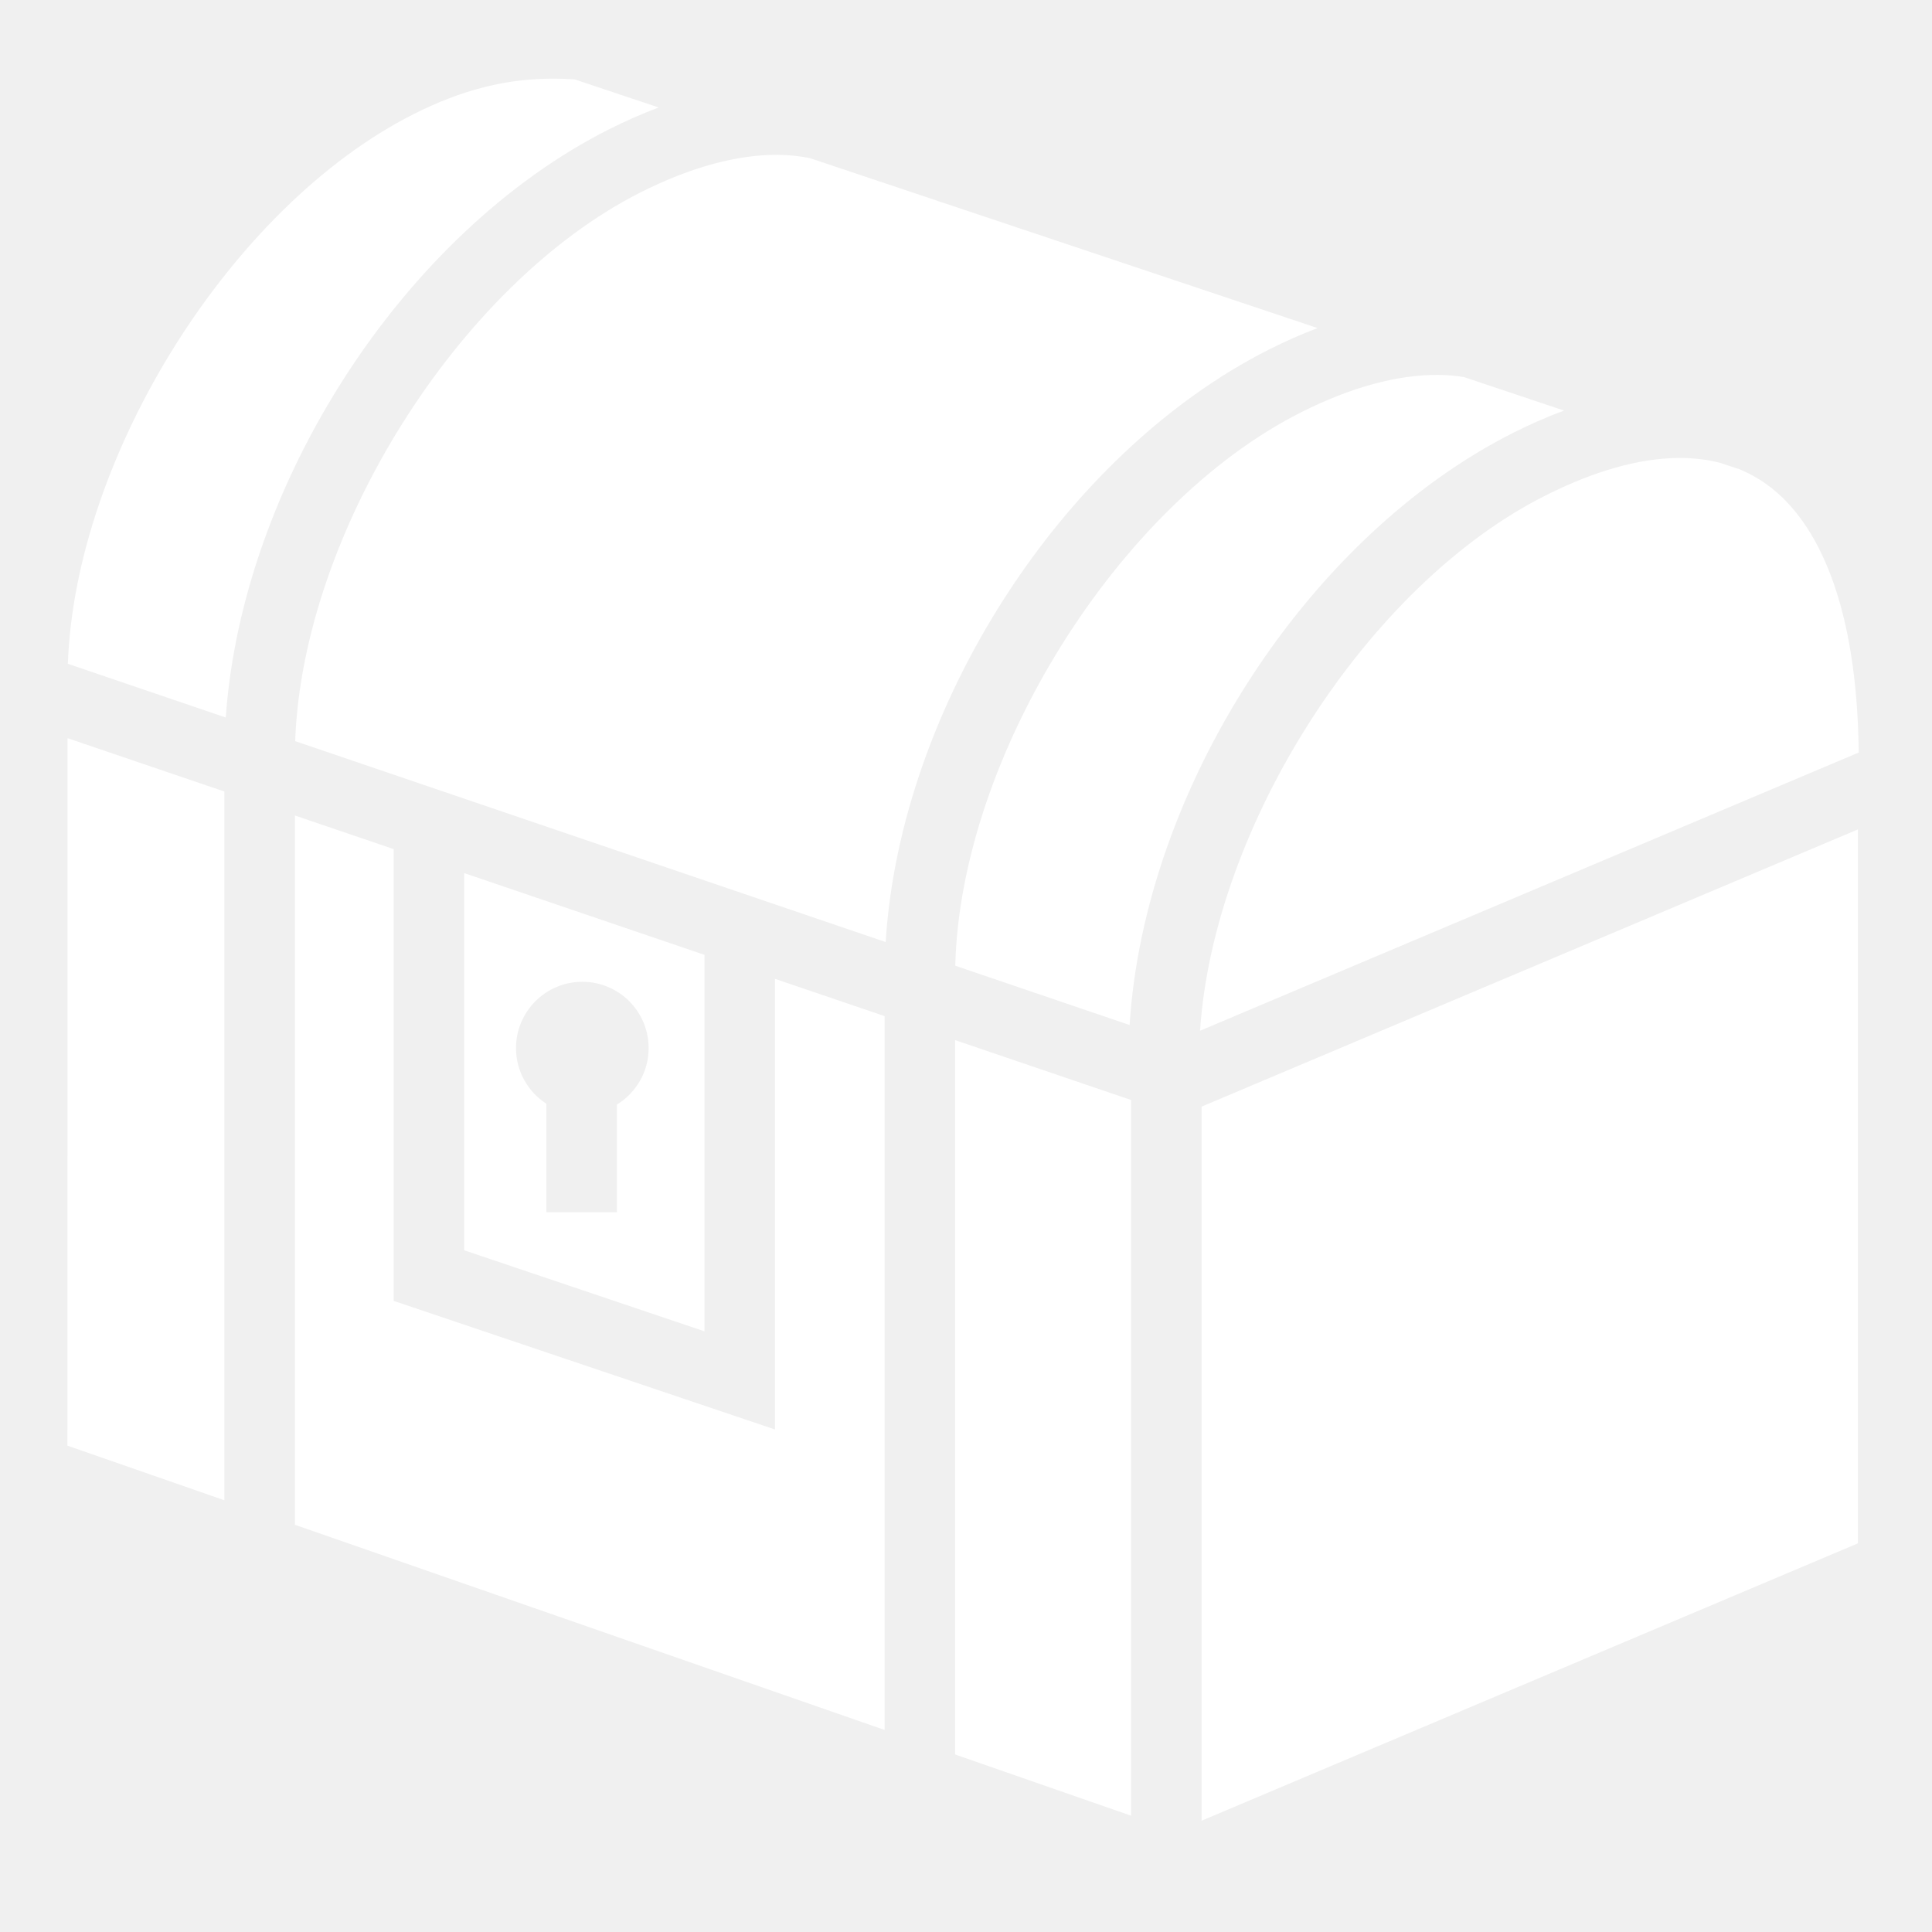
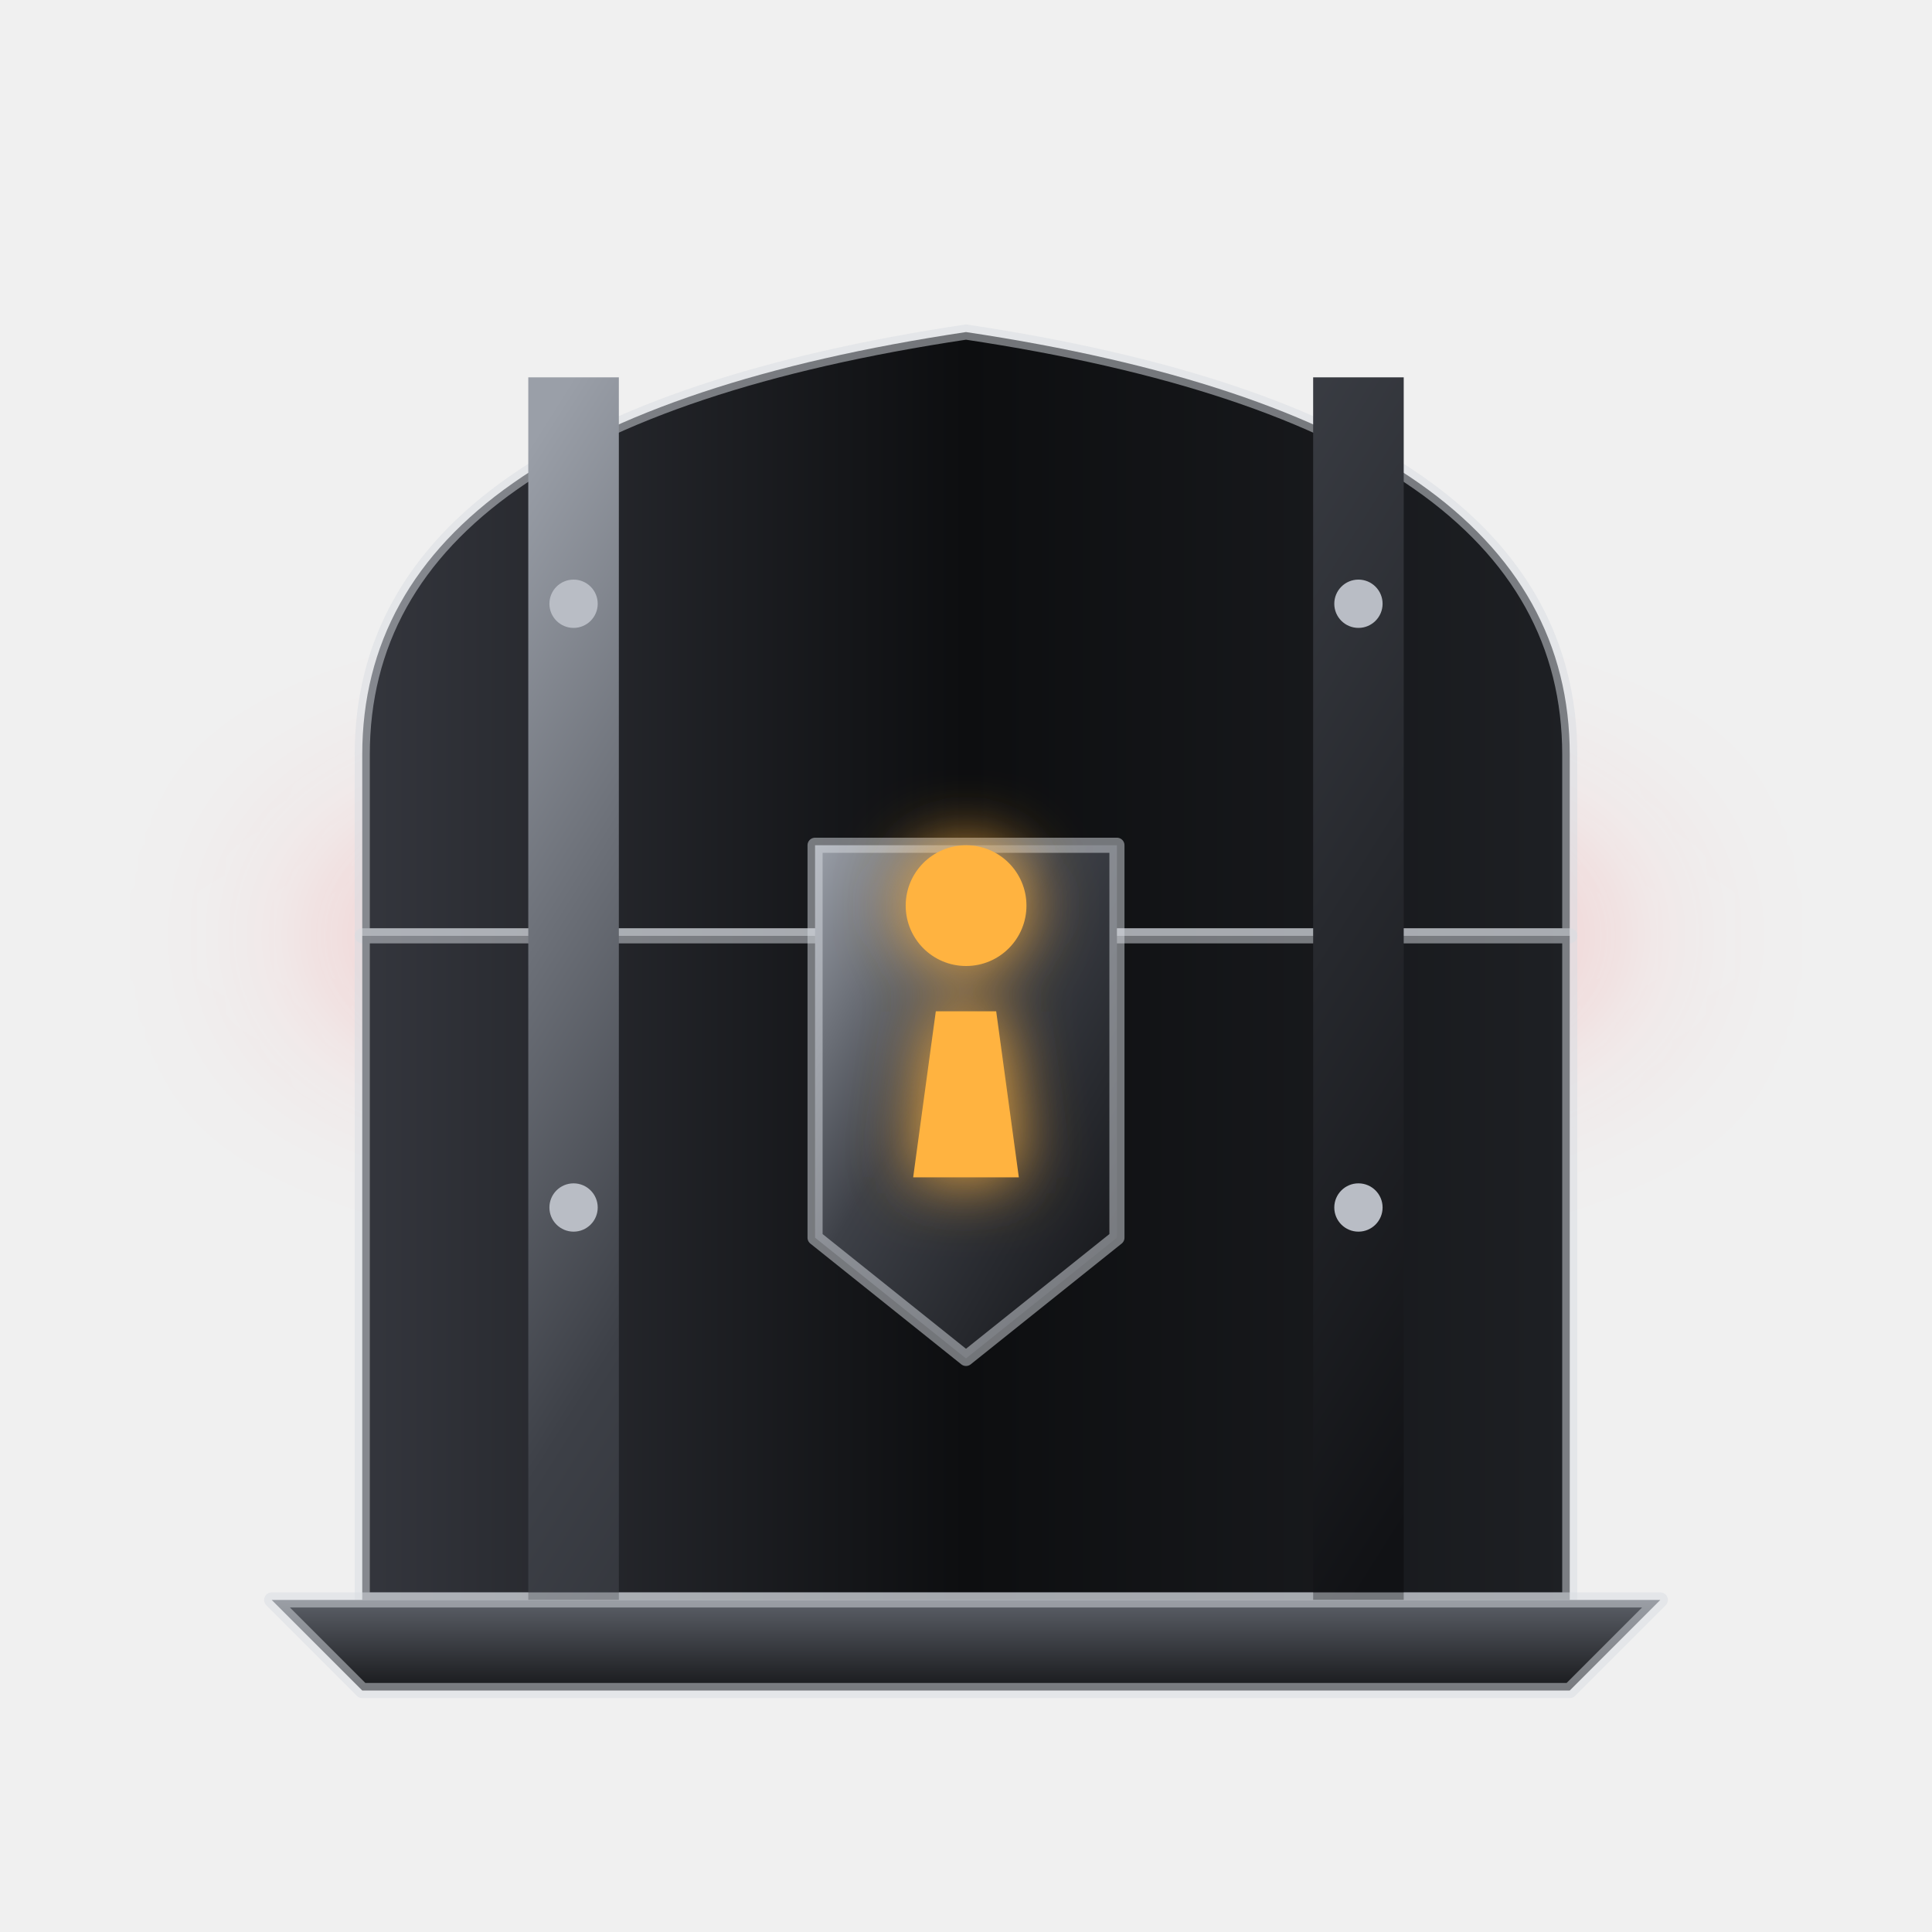
- <svg xmlns="http://www.w3.org/2000/svg" viewBox="0 0 512 512">
-   <path fill="#fff" d="M146.857 20.842c-12.535-.036-24.268 2.86-37.285 9.424h.004C61.356 54.6 19.966 120.734 17.982 175.91l41.848 14.236c4.33-61.89 47.057-128.37 101.527-155.86h.002c4.423-2.23 8.822-4.162 13.185-5.8l-22.26-7.45c-1.83-.123-3.637-.19-5.428-.194zm59.34 20.19c-10.478-.09-22.832 3.093-36.424 9.943l.004-.004c-48.23 24.34-89.625 90.513-91.548 145.436l156.485 53.24c3.865-62.22 46.797-129.372 101.613-157.035h.002l.002-.003c4.303-2.168 8.584-4.056 12.832-5.666l-134.54-45.036c-2.652-.542-5.458-.847-8.427-.873zm174.97 58.323c-10.476-.09-22.83 3.092-36.42 9.94l-.005.002c-48.577 24.518-90.225 91.473-91.586 146.623l46.205 15.72c3.914-62.188 46.825-129.274 101.607-156.92 4.522-2.283 9.04-4.258 13.53-5.91l-26.544-8.884c-2.164-.35-4.423-.55-6.785-.57zm63.554 22.014c-10.267.093-22.094 3.353-35.333 10.034-47.158 23.8-87.777 87.587-91.362 141.75l174.55-73.726c-.404-39.01-10.754-61.304-24.415-71.082-2.347-1.68-4.867-3.057-7.55-4.137l-.01.034-4.735-1.584c-3.48-.887-7.195-1.327-11.144-1.29zM17.9 195.622l-.035 187.484L59.46 397.58V209.764L17.9 195.624zM78.15 216.12v187.962l156.282 54.37V269.288l-29.053-9.886v119.43l-101.054-34.082V225.025L78.15 216.12zm414.22 3.683L318.433 293.27v189.236l173.935-73.504v-189.2zm-369.354 11.582v99.947l63.675 21.477v-99.763l-63.674-21.662zm31.306 28.797c9.705 0 17.573 7.867 17.573 17.572 0 6.34-3.37 11.88-8.407 14.97v28.53h-18.69v-28.746c-4.838-3.13-8.048-8.562-8.048-14.754 0-9.705 7.867-17.572 17.572-17.572zm98.797 15.464v189.307l46.626 16.22V291.51l-46.627-15.864z" />
+ <svg xmlns="http://www.w3.org/2000/svg" viewBox="0 0 128 128">
+   <defs>
+     <linearGradient id="steel" x1="0" y1="0" x2="1" y2="1">
+       <stop offset="0" stop-color="#9a9fa8" />
+       <stop offset=".42" stop-color="#3d4047" />
+       <stop offset="1" stop-color="#111215" />
+     </linearGradient>
+     <linearGradient id="iron" x1="0" y1="0" x2="0" y2="1">
+       <stop offset="0" stop-color="#5c6068" />
+       <stop offset="1" stop-color="#17181b" />
+     </linearGradient>
+     <linearGradient id="obsidian" x1="0" y1="0" x2="1" y2="0">
+       <stop offset="0" stop-color="#34363d" />
+       <stop offset=".5" stop-color="#0d0e10" />
+       <stop offset="1" stop-color="#1e2024" />
+     </linearGradient>
+     <linearGradient id="rust" x1="0" y1="0" x2="1" y2="1">
+       <stop offset="0" stop-color="#7d8083" />
+       <stop offset=".5" stop-color="#3a3b3c" />
+       <stop offset="1" stop-color="#141515" />
+     </linearGradient>
+     <linearGradient id="blood" x1="0" y1="0" x2="0" y2="1">
+       <stop offset="0" stop-color="#ff5a4a" />
+       <stop offset=".55" stop-color="#b3121a" />
+       <stop offset="1" stop-color="#3a0407" />
+     </linearGradient>
+     <linearGradient id="venom" x1="0" y1="0" x2="0" y2="1">
+       <stop offset="0" stop-color="#e2ff8a" />
+       <stop offset=".45" stop-color="#78e03f" />
+       <stop offset="1" stop-color="#1f6a1b" />
+     </linearGradient>
+     <radialGradient id="ember">
+       <stop offset="0" stop-color="#fff2c4" />
+       <stop offset=".35" stop-color="#ffa040" />
+       <stop offset=".7" stop-color="#ff3333" stop-opacity=".55" />
+       <stop offset="1" stop-color="#ff3333" stop-opacity="0" />
+     </radialGradient>
+     <radialGradient id="void" cx=".4" cy=".35" r=".7">
+       <stop offset="0" stop-color="#4a1420" />
+       <stop offset=".6" stop-color="#14060a" />
+       <stop offset="1" stop-color="#050203" />
+     </radialGradient>
+     <filter id="glow" x="-60%" y="-60%" width="220%" height="220%">
+       <feGaussianBlur stdDeviation="2.2" result="b" />
+       <feMerge>
+         <feMergeNode in="b" />
+         <feMergeNode in="SourceGraphic" />
+       </feMerge>
+     </filter>
+     <filter id="haze" x="-60%" y="-60%" width="220%" height="220%">
+       <feGaussianBlur stdDeviation="6" />
+     </filter>
+   </defs>
+   <ellipse cx="64" cy="62" rx="44" ry="10" fill="#ff3333" opacity=".25" filter="url(#haze)" />
+   <path d="M24 62 V50 Q24 28 64 22 Q104 28 104 50 V62 Z" fill="url(#obsidian)" stroke="#d9dce2" stroke-opacity=".5" stroke-width="1" stroke-linejoin="round" />
+   <rect x="24" y="62" width="80" height="44" fill="url(#obsidian)" stroke="#d9dce2" stroke-opacity=".5" stroke-width="1" stroke-linejoin="round" />
+   <path d="M24 62 H104" stroke="#ff3333" stroke-width="1.4" filter="url(#glow)" />
+   <path d="M38 25 V106 M90 25 V106" stroke="url(#steel)" stroke-width="6" />
+   <path d="M24 98 H104" stroke="url(#steel)" stroke-width="4" />
+   <g fill="#b9bdc5">
+     <circle cx="38" cy="40" r="1.6" />
+     <circle cx="90" cy="40" r="1.6" />
+     <circle cx="38" cy="80" r="1.6" />
+     <circle cx="90" cy="80" r="1.6" />
+   </g>
+   <path d="M54 56 H74 V82 L64 90 L54 82 Z" fill="url(#steel)" stroke="#d9dce2" stroke-opacity=".5" stroke-width="1" stroke-linejoin="round" />
+   <path d="M64 64 a4 4 0 1 1 0.01 0 Z M62 67 L60.5 78 H67.5 L66 67 Z" fill="#ffb340" filter="url(#glow)" />
+   <path d="M18 106 H110 L104 112 H24 Z" fill="url(#iron)" stroke="#d9dce2" stroke-opacity=".5" stroke-width="1" stroke-linejoin="round" />
</svg>
